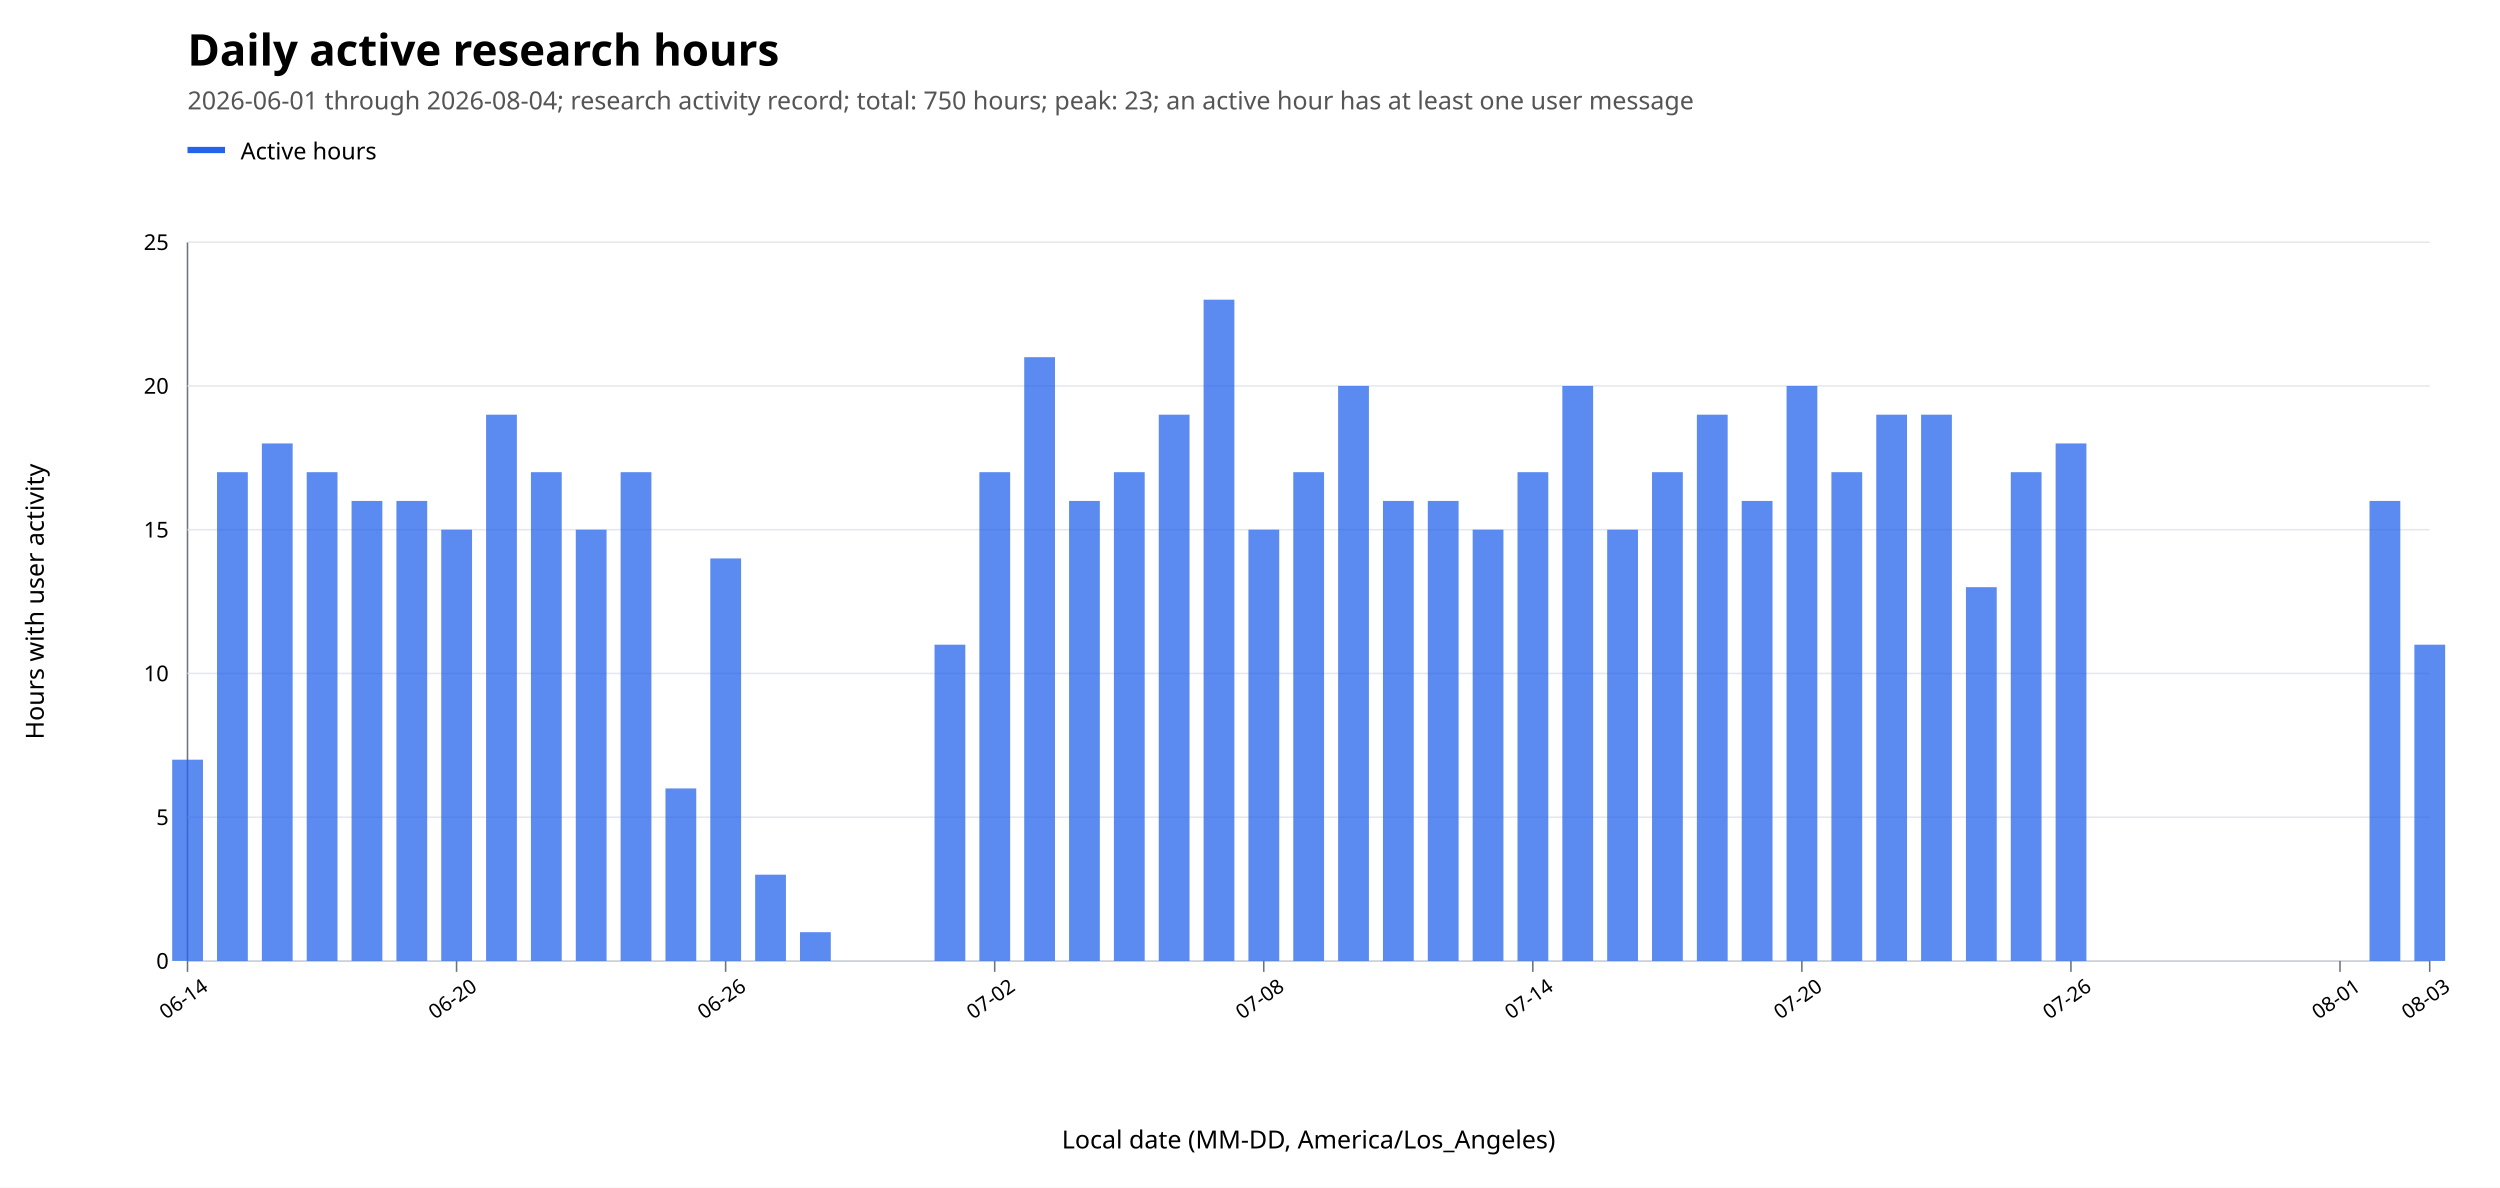
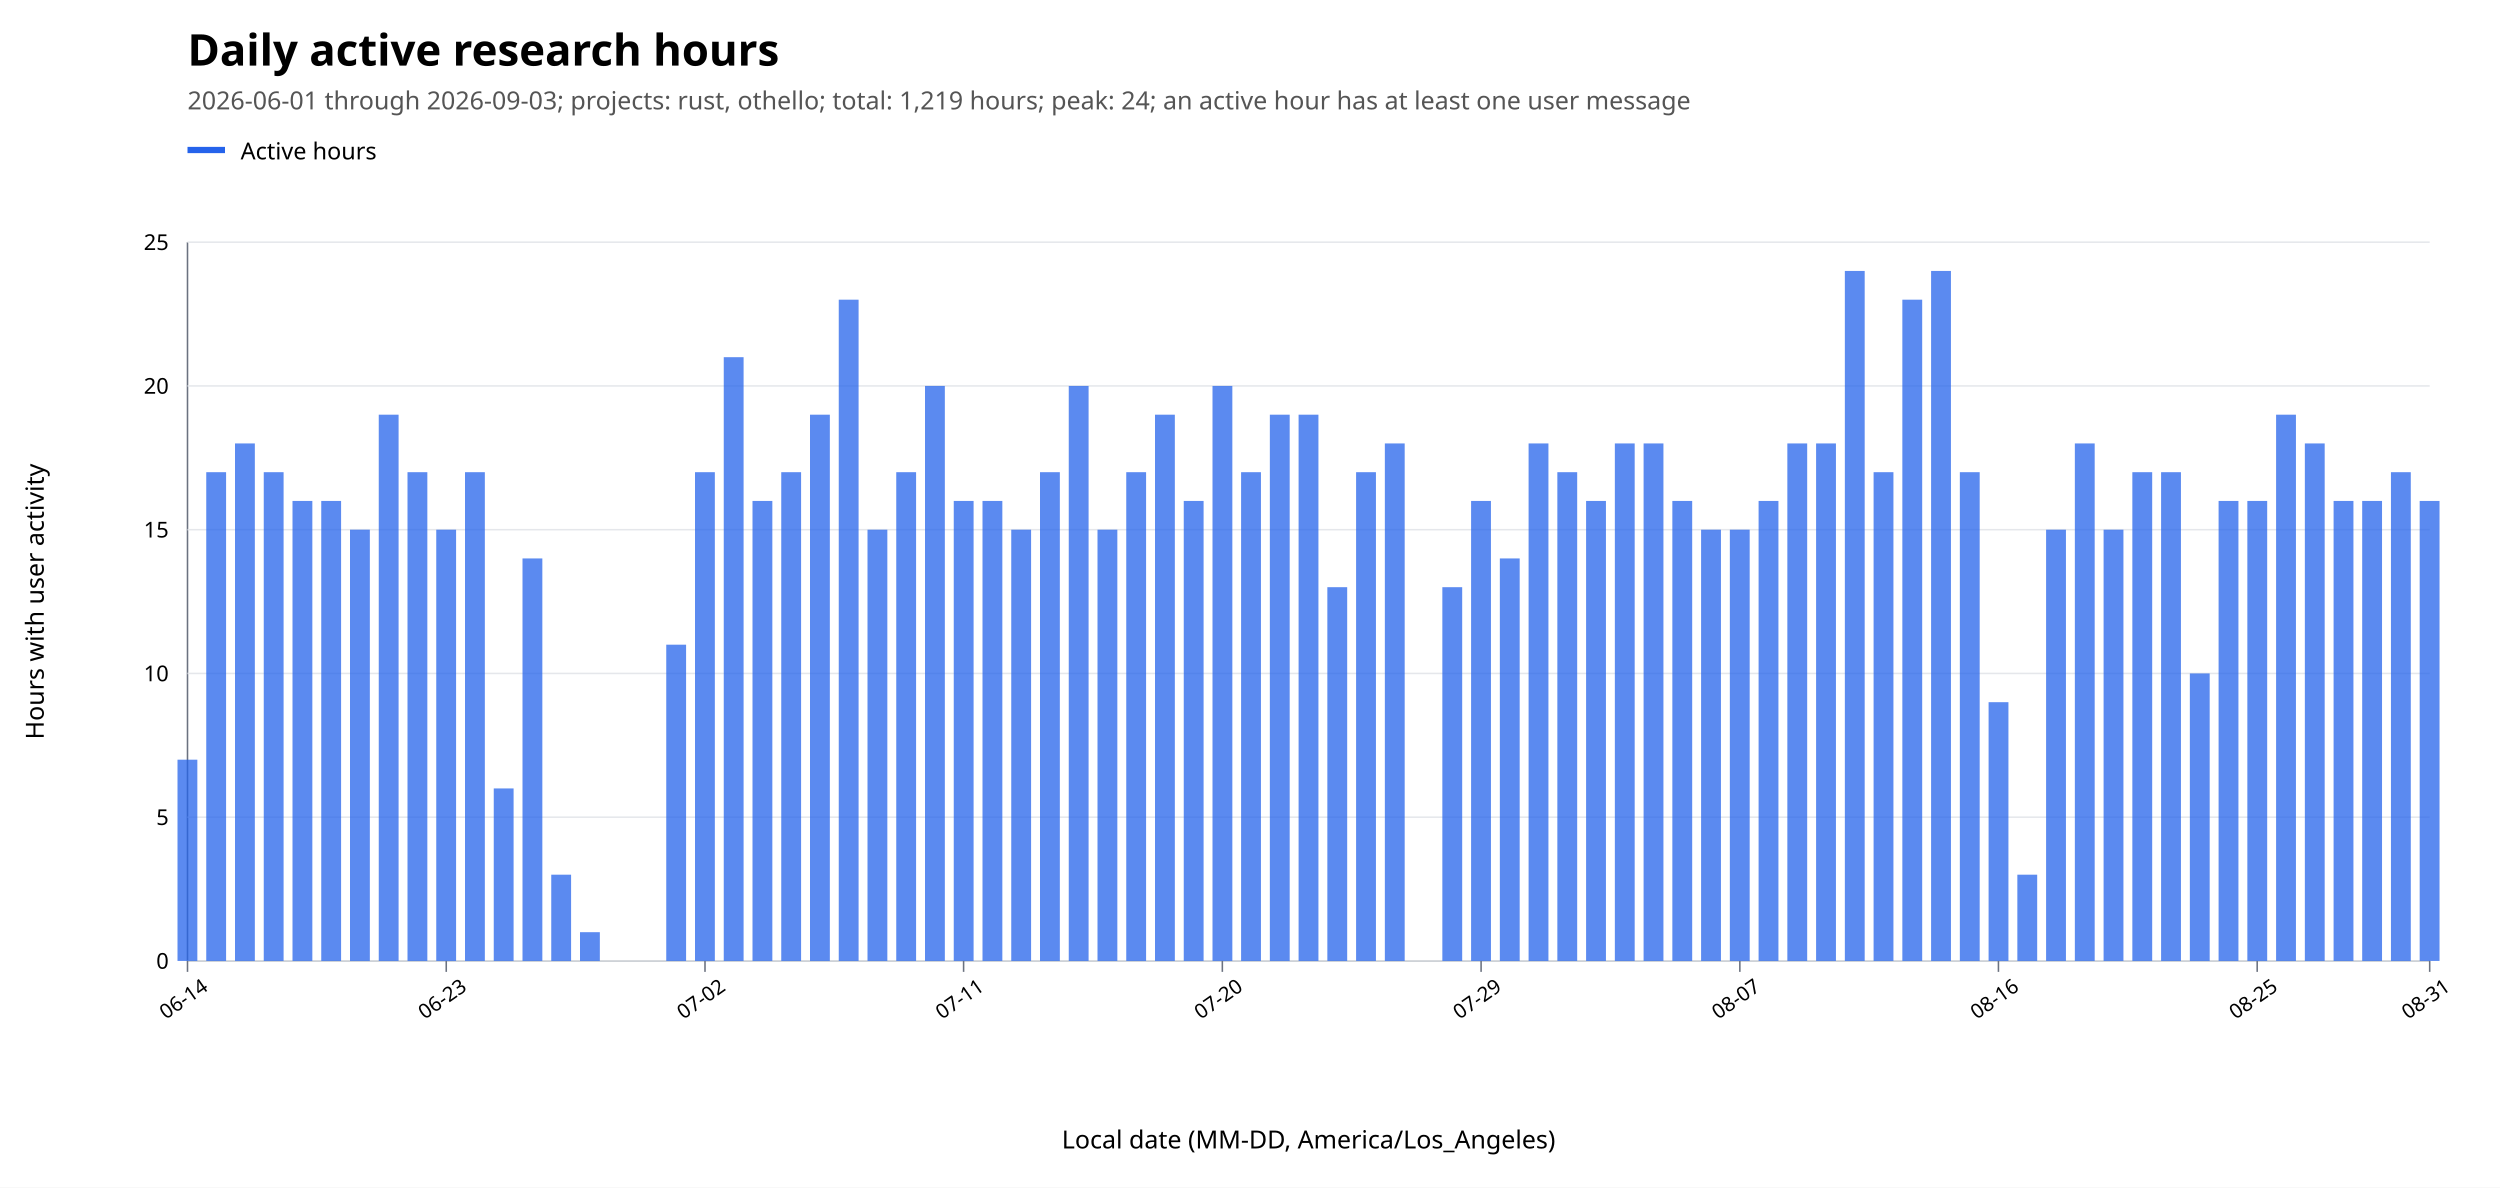
<svg xmlns="http://www.w3.org/2000/svg" viewBox="0 0 1600 760">
  <rect width="100%" height="100%" fill="white" />
  <text x="120" y="42" font-family="sans-serif" font-size="28" font-weight="bold">Daily active research hours</text>
-   <text x="120" y="70" font-family="sans-serif" font-size="16" fill="#555">2026-06-01 through 2026-08-04; research activity record; total: 750 hours; peak: 23; an active hour has at least one user message</text>
+   <text x="120" y="70" font-family="sans-serif" font-size="16" fill="#555">2026-06-01 through 2026-09-03; projects: rust, othello; total: 1,219 hours; peak: 24; an active hour has at least one user message</text>
  <line x1="120" y1="96" x2="144" y2="96" stroke="#2563eb" stroke-width="4" />
  <text x="154" y="102" font-family="sans-serif" font-size="15">Active hours</text>
  <line x1="120" y1="615" x2="1555" y2="615" stroke="#6b7280" />
  <line x1="120" y1="615" x2="120" y2="155" stroke="#6b7280" />
  <line x1="120" y1="615.0" x2="1555" y2="615.0" stroke="#e5e7eb" />
  <text x="108" y="620.0" text-anchor="end" font-family="sans-serif" font-size="14">0</text>
  <line x1="120" y1="523.0" x2="1555" y2="523.0" stroke="#e5e7eb" />
  <text x="108" y="528.0" text-anchor="end" font-family="sans-serif" font-size="14">5</text>
  <line x1="120" y1="431.0" x2="1555" y2="431.0" stroke="#e5e7eb" />
  <text x="108" y="436.0" text-anchor="end" font-family="sans-serif" font-size="14">10</text>
  <line x1="120" y1="339.0" x2="1555" y2="339.0" stroke="#e5e7eb" />
  <text x="108" y="344.0" text-anchor="end" font-family="sans-serif" font-size="14">15</text>
  <line x1="120" y1="247.0" x2="1555" y2="247.0" stroke="#e5e7eb" />
  <text x="108" y="252.0" text-anchor="end" font-family="sans-serif" font-size="14">20</text>
  <line x1="120" y1="155.0" x2="1555" y2="155.0" stroke="#e5e7eb" />
  <text x="108" y="160.0" text-anchor="end" font-family="sans-serif" font-size="14">25</text>
  <line x1="120.0" y1="615" x2="120.0" y2="622" stroke="#6b7280" />
  <text x="120.0" y="643" text-anchor="middle" font-family="sans-serif" font-size="13" transform="rotate(-35 120.0 643)">06-14</text>
-   <line x1="292.2" y1="615" x2="292.2" y2="622" stroke="#6b7280" />
-   <text x="292.2" y="643" text-anchor="middle" font-family="sans-serif" font-size="13" transform="rotate(-35 292.2 643)">06-20</text>
-   <line x1="464.4" y1="615" x2="464.4" y2="622" stroke="#6b7280" />
-   <text x="464.4" y="643" text-anchor="middle" font-family="sans-serif" font-size="13" transform="rotate(-35 464.4 643)">06-26</text>
-   <line x1="636.6" y1="615" x2="636.6" y2="622" stroke="#6b7280" />
-   <text x="636.6" y="643" text-anchor="middle" font-family="sans-serif" font-size="13" transform="rotate(-35 636.6 643)">07-02</text>
-   <line x1="808.8" y1="615" x2="808.8" y2="622" stroke="#6b7280" />
-   <text x="808.8" y="643" text-anchor="middle" font-family="sans-serif" font-size="13" transform="rotate(-35 808.8 643)">07-08</text>
-   <line x1="981.0" y1="615" x2="981.0" y2="622" stroke="#6b7280" />
-   <text x="981.0" y="643" text-anchor="middle" font-family="sans-serif" font-size="13" transform="rotate(-35 981.0 643)">07-14</text>
-   <line x1="1153.2" y1="615" x2="1153.2" y2="622" stroke="#6b7280" />
-   <text x="1153.2" y="643" text-anchor="middle" font-family="sans-serif" font-size="13" transform="rotate(-35 1153.2 643)">07-20</text>
-   <line x1="1325.4" y1="615" x2="1325.4" y2="622" stroke="#6b7280" />
-   <text x="1325.4" y="643" text-anchor="middle" font-family="sans-serif" font-size="13" transform="rotate(-35 1325.4 643)">07-26</text>
-   <line x1="1497.6" y1="615" x2="1497.6" y2="622" stroke="#6b7280" />
-   <text x="1497.6" y="643" text-anchor="middle" font-family="sans-serif" font-size="13" transform="rotate(-35 1497.6 643)">08-01</text>
+   <line x1="285.6" y1="615" x2="285.6" y2="622" stroke="#6b7280" />
+   <text x="285.6" y="643" text-anchor="middle" font-family="sans-serif" font-size="13" transform="rotate(-35 285.6 643)">06-23</text>
+   <line x1="451.2" y1="615" x2="451.2" y2="622" stroke="#6b7280" />
+   <text x="451.2" y="643" text-anchor="middle" font-family="sans-serif" font-size="13" transform="rotate(-35 451.2 643)">07-02</text>
+   <line x1="616.7" y1="615" x2="616.7" y2="622" stroke="#6b7280" />
+   <text x="616.7" y="643" text-anchor="middle" font-family="sans-serif" font-size="13" transform="rotate(-35 616.7 643)">07-11</text>
+   <line x1="782.3" y1="615" x2="782.3" y2="622" stroke="#6b7280" />
+   <text x="782.3" y="643" text-anchor="middle" font-family="sans-serif" font-size="13" transform="rotate(-35 782.3 643)">07-20</text>
+   <line x1="947.9" y1="615" x2="947.9" y2="622" stroke="#6b7280" />
+   <text x="947.9" y="643" text-anchor="middle" font-family="sans-serif" font-size="13" transform="rotate(-35 947.9 643)">07-29</text>
+   <line x1="1113.5" y1="615" x2="1113.5" y2="622" stroke="#6b7280" />
+   <text x="1113.5" y="643" text-anchor="middle" font-family="sans-serif" font-size="13" transform="rotate(-35 1113.5 643)">08-07</text>
+   <line x1="1279.0" y1="615" x2="1279.0" y2="622" stroke="#6b7280" />
+   <text x="1279.0" y="643" text-anchor="middle" font-family="sans-serif" font-size="13" transform="rotate(-35 1279.0 643)">08-16</text>
+   <line x1="1444.6" y1="615" x2="1444.6" y2="622" stroke="#6b7280" />
+   <text x="1444.6" y="643" text-anchor="middle" font-family="sans-serif" font-size="13" transform="rotate(-35 1444.6 643)">08-25</text>
  <line x1="1555.0" y1="615" x2="1555.0" y2="622" stroke="#6b7280" />
-   <text x="1555.0" y="643" text-anchor="middle" font-family="sans-serif" font-size="13" transform="rotate(-35 1555.0 643)">08-03</text>
-   <rect x="110.2" y="486.2" width="19.7" height="128.8" fill="#2563eb" fill-opacity=".75" />
-   <rect x="138.9" y="302.2" width="19.7" height="312.8" fill="#2563eb" fill-opacity=".75" />
-   <rect x="167.6" y="283.8" width="19.7" height="331.2" fill="#2563eb" fill-opacity=".75" />
-   <rect x="196.3" y="302.2" width="19.7" height="312.8" fill="#2563eb" fill-opacity=".75" />
-   <rect x="225.0" y="320.6" width="19.7" height="294.4" fill="#2563eb" fill-opacity=".75" />
-   <rect x="253.7" y="320.6" width="19.7" height="294.4" fill="#2563eb" fill-opacity=".75" />
-   <rect x="282.4" y="339.0" width="19.7" height="276.0" fill="#2563eb" fill-opacity=".75" />
-   <rect x="311.1" y="265.4" width="19.7" height="349.6" fill="#2563eb" fill-opacity=".75" />
-   <rect x="339.8" y="302.2" width="19.7" height="312.8" fill="#2563eb" fill-opacity=".75" />
-   <rect x="368.5" y="339.0" width="19.7" height="276.0" fill="#2563eb" fill-opacity=".75" />
-   <rect x="397.2" y="302.2" width="19.7" height="312.8" fill="#2563eb" fill-opacity=".75" />
-   <rect x="425.9" y="504.6" width="19.7" height="110.4" fill="#2563eb" fill-opacity=".75" />
-   <rect x="454.6" y="357.4" width="19.7" height="257.6" fill="#2563eb" fill-opacity=".75" />
-   <rect x="483.3" y="559.8" width="19.7" height="55.2" fill="#2563eb" fill-opacity=".75" />
-   <rect x="512.0" y="596.6" width="19.7" height="18.4" fill="#2563eb" fill-opacity=".75" />
-   <rect x="540.7" y="615.0" width="19.7" height="0.0" fill="#2563eb" fill-opacity=".75" />
-   <rect x="569.4" y="615.0" width="19.7" height="0.0" fill="#2563eb" fill-opacity=".75" />
-   <rect x="598.1" y="412.6" width="19.7" height="202.4" fill="#2563eb" fill-opacity=".75" />
-   <rect x="626.8" y="302.2" width="19.7" height="312.8" fill="#2563eb" fill-opacity=".75" />
-   <rect x="655.5" y="228.6" width="19.7" height="386.4" fill="#2563eb" fill-opacity=".75" />
-   <rect x="684.2" y="320.6" width="19.7" height="294.4" fill="#2563eb" fill-opacity=".75" />
-   <rect x="712.9" y="302.2" width="19.7" height="312.8" fill="#2563eb" fill-opacity=".75" />
-   <rect x="741.6" y="265.4" width="19.7" height="349.6" fill="#2563eb" fill-opacity=".75" />
-   <rect x="770.3" y="191.8" width="19.7" height="423.2" fill="#2563eb" fill-opacity=".75" />
-   <rect x="799.0" y="339.0" width="19.7" height="276.0" fill="#2563eb" fill-opacity=".75" />
-   <rect x="827.7" y="302.2" width="19.7" height="312.8" fill="#2563eb" fill-opacity=".75" />
-   <rect x="856.4" y="247.0" width="19.7" height="368.0" fill="#2563eb" fill-opacity=".75" />
-   <rect x="885.1" y="320.6" width="19.7" height="294.4" fill="#2563eb" fill-opacity=".75" />
-   <rect x="913.8" y="320.6" width="19.7" height="294.4" fill="#2563eb" fill-opacity=".75" />
-   <rect x="942.5" y="339.0" width="19.7" height="276.0" fill="#2563eb" fill-opacity=".75" />
-   <rect x="971.2" y="302.2" width="19.7" height="312.8" fill="#2563eb" fill-opacity=".75" />
-   <rect x="999.9" y="247.0" width="19.7" height="368.0" fill="#2563eb" fill-opacity=".75" />
-   <rect x="1028.6" y="339.0" width="19.7" height="276.0" fill="#2563eb" fill-opacity=".75" />
-   <rect x="1057.3" y="302.2" width="19.7" height="312.8" fill="#2563eb" fill-opacity=".75" />
-   <rect x="1086.0" y="265.4" width="19.7" height="349.6" fill="#2563eb" fill-opacity=".75" />
-   <rect x="1114.7" y="320.6" width="19.7" height="294.4" fill="#2563eb" fill-opacity=".75" />
-   <rect x="1143.4" y="247.0" width="19.7" height="368.0" fill="#2563eb" fill-opacity=".75" />
-   <rect x="1172.1" y="302.2" width="19.7" height="312.8" fill="#2563eb" fill-opacity=".75" />
-   <rect x="1200.8" y="265.4" width="19.7" height="349.6" fill="#2563eb" fill-opacity=".75" />
-   <rect x="1229.5" y="265.4" width="19.7" height="349.6" fill="#2563eb" fill-opacity=".75" />
-   <rect x="1258.2" y="375.8" width="19.7" height="239.2" fill="#2563eb" fill-opacity=".75" />
-   <rect x="1286.9" y="302.2" width="19.7" height="312.8" fill="#2563eb" fill-opacity=".75" />
-   <rect x="1315.6" y="283.8" width="19.7" height="331.2" fill="#2563eb" fill-opacity=".75" />
-   <rect x="1344.3" y="615.0" width="19.7" height="0.0" fill="#2563eb" fill-opacity=".75" />
-   <rect x="1373.0" y="615.0" width="19.7" height="0.0" fill="#2563eb" fill-opacity=".75" />
-   <rect x="1401.7" y="615.0" width="19.7" height="0.0" fill="#2563eb" fill-opacity=".75" />
-   <rect x="1430.4" y="615.0" width="19.7" height="0.0" fill="#2563eb" fill-opacity=".75" />
-   <rect x="1459.1" y="615.0" width="19.7" height="0.0" fill="#2563eb" fill-opacity=".75" />
-   <rect x="1487.8" y="615.0" width="19.7" height="0.0" fill="#2563eb" fill-opacity=".75" />
-   <rect x="1516.5" y="320.6" width="19.7" height="294.4" fill="#2563eb" fill-opacity=".75" />
-   <rect x="1545.2" y="412.6" width="19.7" height="202.4" fill="#2563eb" fill-opacity=".75" />
+   <text x="1555.0" y="643" text-anchor="middle" font-family="sans-serif" font-size="13" transform="rotate(-35 1555.0 643)">08-31</text>
+   <rect x="113.6" y="486.2" width="12.7" height="128.8" fill="#2563eb" fill-opacity=".75" />
+   <rect x="132.0" y="302.2" width="12.7" height="312.8" fill="#2563eb" fill-opacity=".75" />
+   <rect x="150.4" y="283.8" width="12.7" height="331.2" fill="#2563eb" fill-opacity=".75" />
+   <rect x="168.8" y="302.2" width="12.7" height="312.8" fill="#2563eb" fill-opacity=".75" />
+   <rect x="187.2" y="320.6" width="12.7" height="294.4" fill="#2563eb" fill-opacity=".75" />
+   <rect x="205.6" y="320.6" width="12.7" height="294.4" fill="#2563eb" fill-opacity=".75" />
+   <rect x="224.0" y="339.0" width="12.7" height="276.0" fill="#2563eb" fill-opacity=".75" />
+   <rect x="242.4" y="265.4" width="12.7" height="349.6" fill="#2563eb" fill-opacity=".75" />
+   <rect x="260.8" y="302.2" width="12.7" height="312.8" fill="#2563eb" fill-opacity=".75" />
+   <rect x="279.2" y="339.0" width="12.7" height="276.0" fill="#2563eb" fill-opacity=".75" />
+   <rect x="297.6" y="302.2" width="12.7" height="312.8" fill="#2563eb" fill-opacity=".75" />
+   <rect x="316.0" y="504.6" width="12.7" height="110.4" fill="#2563eb" fill-opacity=".75" />
+   <rect x="334.4" y="357.4" width="12.7" height="257.6" fill="#2563eb" fill-opacity=".75" />
+   <rect x="352.8" y="559.8" width="12.7" height="55.2" fill="#2563eb" fill-opacity=".75" />
+   <rect x="371.2" y="596.6" width="12.7" height="18.4" fill="#2563eb" fill-opacity=".75" />
+   <rect x="389.6" y="615.0" width="12.7" height="0.0" fill="#2563eb" fill-opacity=".75" />
+   <rect x="408.0" y="615.0" width="12.7" height="0.0" fill="#2563eb" fill-opacity=".75" />
+   <rect x="426.4" y="412.6" width="12.7" height="202.4" fill="#2563eb" fill-opacity=".75" />
+   <rect x="444.8" y="302.2" width="12.7" height="312.8" fill="#2563eb" fill-opacity=".75" />
+   <rect x="463.2" y="228.6" width="12.7" height="386.4" fill="#2563eb" fill-opacity=".75" />
+   <rect x="481.6" y="320.6" width="12.7" height="294.4" fill="#2563eb" fill-opacity=".75" />
+   <rect x="500.0" y="302.2" width="12.7" height="312.8" fill="#2563eb" fill-opacity=".75" />
+   <rect x="518.4" y="265.4" width="12.7" height="349.6" fill="#2563eb" fill-opacity=".75" />
+   <rect x="536.8" y="191.8" width="12.7" height="423.2" fill="#2563eb" fill-opacity=".75" />
+   <rect x="555.2" y="339.0" width="12.7" height="276.0" fill="#2563eb" fill-opacity=".75" />
+   <rect x="573.6" y="302.2" width="12.7" height="312.8" fill="#2563eb" fill-opacity=".75" />
+   <rect x="592.0" y="247.0" width="12.7" height="368.0" fill="#2563eb" fill-opacity=".75" />
+   <rect x="610.4" y="320.6" width="12.7" height="294.4" fill="#2563eb" fill-opacity=".75" />
+   <rect x="628.8" y="320.6" width="12.7" height="294.4" fill="#2563eb" fill-opacity=".75" />
+   <rect x="647.2" y="339.0" width="12.7" height="276.0" fill="#2563eb" fill-opacity=".75" />
+   <rect x="665.6" y="302.2" width="12.7" height="312.8" fill="#2563eb" fill-opacity=".75" />
+   <rect x="684.0" y="247.0" width="12.7" height="368.0" fill="#2563eb" fill-opacity=".75" />
+   <rect x="702.4" y="339.0" width="12.7" height="276.0" fill="#2563eb" fill-opacity=".75" />
+   <rect x="720.8" y="302.2" width="12.7" height="312.8" fill="#2563eb" fill-opacity=".75" />
+   <rect x="739.2" y="265.4" width="12.7" height="349.6" fill="#2563eb" fill-opacity=".75" />
+   <rect x="757.6" y="320.6" width="12.7" height="294.4" fill="#2563eb" fill-opacity=".75" />
+   <rect x="776.0" y="247.0" width="12.7" height="368.0" fill="#2563eb" fill-opacity=".75" />
+   <rect x="794.3" y="302.2" width="12.7" height="312.8" fill="#2563eb" fill-opacity=".75" />
+   <rect x="812.7" y="265.4" width="12.7" height="349.6" fill="#2563eb" fill-opacity=".75" />
+   <rect x="831.1" y="265.4" width="12.7" height="349.6" fill="#2563eb" fill-opacity=".75" />
+   <rect x="849.5" y="375.8" width="12.7" height="239.2" fill="#2563eb" fill-opacity=".75" />
+   <rect x="867.9" y="302.2" width="12.7" height="312.8" fill="#2563eb" fill-opacity=".75" />
+   <rect x="886.3" y="283.8" width="12.7" height="331.2" fill="#2563eb" fill-opacity=".75" />
+   <rect x="904.7" y="615.0" width="12.7" height="0.0" fill="#2563eb" fill-opacity=".75" />
+   <rect x="923.1" y="375.8" width="12.7" height="239.2" fill="#2563eb" fill-opacity=".75" />
+   <rect x="941.5" y="320.6" width="12.7" height="294.4" fill="#2563eb" fill-opacity=".75" />
+   <rect x="959.9" y="357.4" width="12.7" height="257.6" fill="#2563eb" fill-opacity=".75" />
+   <rect x="978.3" y="283.8" width="12.7" height="331.2" fill="#2563eb" fill-opacity=".75" />
+   <rect x="996.7" y="302.2" width="12.7" height="312.8" fill="#2563eb" fill-opacity=".75" />
+   <rect x="1015.1" y="320.6" width="12.7" height="294.4" fill="#2563eb" fill-opacity=".75" />
+   <rect x="1033.5" y="283.8" width="12.7" height="331.2" fill="#2563eb" fill-opacity=".75" />
+   <rect x="1051.9" y="283.8" width="12.7" height="331.2" fill="#2563eb" fill-opacity=".75" />
+   <rect x="1070.3" y="320.6" width="12.7" height="294.4" fill="#2563eb" fill-opacity=".75" />
+   <rect x="1088.7" y="339.0" width="12.7" height="276.0" fill="#2563eb" fill-opacity=".75" />
+   <rect x="1107.1" y="339.0" width="12.7" height="276.0" fill="#2563eb" fill-opacity=".75" />
+   <rect x="1125.5" y="320.6" width="12.7" height="294.4" fill="#2563eb" fill-opacity=".75" />
+   <rect x="1143.9" y="283.8" width="12.7" height="331.2" fill="#2563eb" fill-opacity=".75" />
+   <rect x="1162.3" y="283.8" width="12.7" height="331.2" fill="#2563eb" fill-opacity=".75" />
+   <rect x="1180.7" y="173.4" width="12.7" height="441.6" fill="#2563eb" fill-opacity=".75" />
+   <rect x="1199.1" y="302.2" width="12.7" height="312.8" fill="#2563eb" fill-opacity=".75" />
+   <rect x="1217.5" y="191.8" width="12.7" height="423.2" fill="#2563eb" fill-opacity=".75" />
+   <rect x="1235.9" y="173.4" width="12.7" height="441.6" fill="#2563eb" fill-opacity=".75" />
+   <rect x="1254.3" y="302.2" width="12.7" height="312.8" fill="#2563eb" fill-opacity=".75" />
+   <rect x="1272.7" y="449.4" width="12.7" height="165.6" fill="#2563eb" fill-opacity=".75" />
+   <rect x="1291.1" y="559.8" width="12.7" height="55.2" fill="#2563eb" fill-opacity=".75" />
+   <rect x="1309.5" y="339.0" width="12.7" height="276.0" fill="#2563eb" fill-opacity=".75" />
+   <rect x="1327.9" y="283.8" width="12.7" height="331.2" fill="#2563eb" fill-opacity=".75" />
+   <rect x="1346.3" y="339.0" width="12.7" height="276.0" fill="#2563eb" fill-opacity=".75" />
+   <rect x="1364.7" y="302.2" width="12.7" height="312.8" fill="#2563eb" fill-opacity=".75" />
+   <rect x="1383.1" y="302.2" width="12.7" height="312.8" fill="#2563eb" fill-opacity=".75" />
+   <rect x="1401.5" y="431.0" width="12.7" height="184.0" fill="#2563eb" fill-opacity=".75" />
+   <rect x="1419.9" y="320.6" width="12.7" height="294.4" fill="#2563eb" fill-opacity=".75" />
+   <rect x="1438.3" y="320.6" width="12.7" height="294.4" fill="#2563eb" fill-opacity=".75" />
+   <rect x="1456.7" y="265.4" width="12.7" height="349.6" fill="#2563eb" fill-opacity=".75" />
+   <rect x="1475.1" y="283.8" width="12.7" height="331.2" fill="#2563eb" fill-opacity=".75" />
+   <rect x="1493.5" y="320.6" width="12.7" height="294.4" fill="#2563eb" fill-opacity=".75" />
+   <rect x="1511.8" y="320.6" width="12.7" height="294.4" fill="#2563eb" fill-opacity=".75" />
+   <rect x="1530.2" y="302.2" width="12.7" height="312.8" fill="#2563eb" fill-opacity=".75" />
+   <rect x="1548.6" y="320.6" width="12.7" height="294.4" fill="#2563eb" fill-opacity=".75" />
  <text x="28" y="385.0" transform="rotate(-90 28 385.0)" text-anchor="middle" font-family="sans-serif" font-size="16">Hours with user activity</text>
  <text x="837.5" y="735" text-anchor="middle" font-family="sans-serif" font-size="16">Local date (MM-DD, America/Los_Angeles)</text>
</svg>
